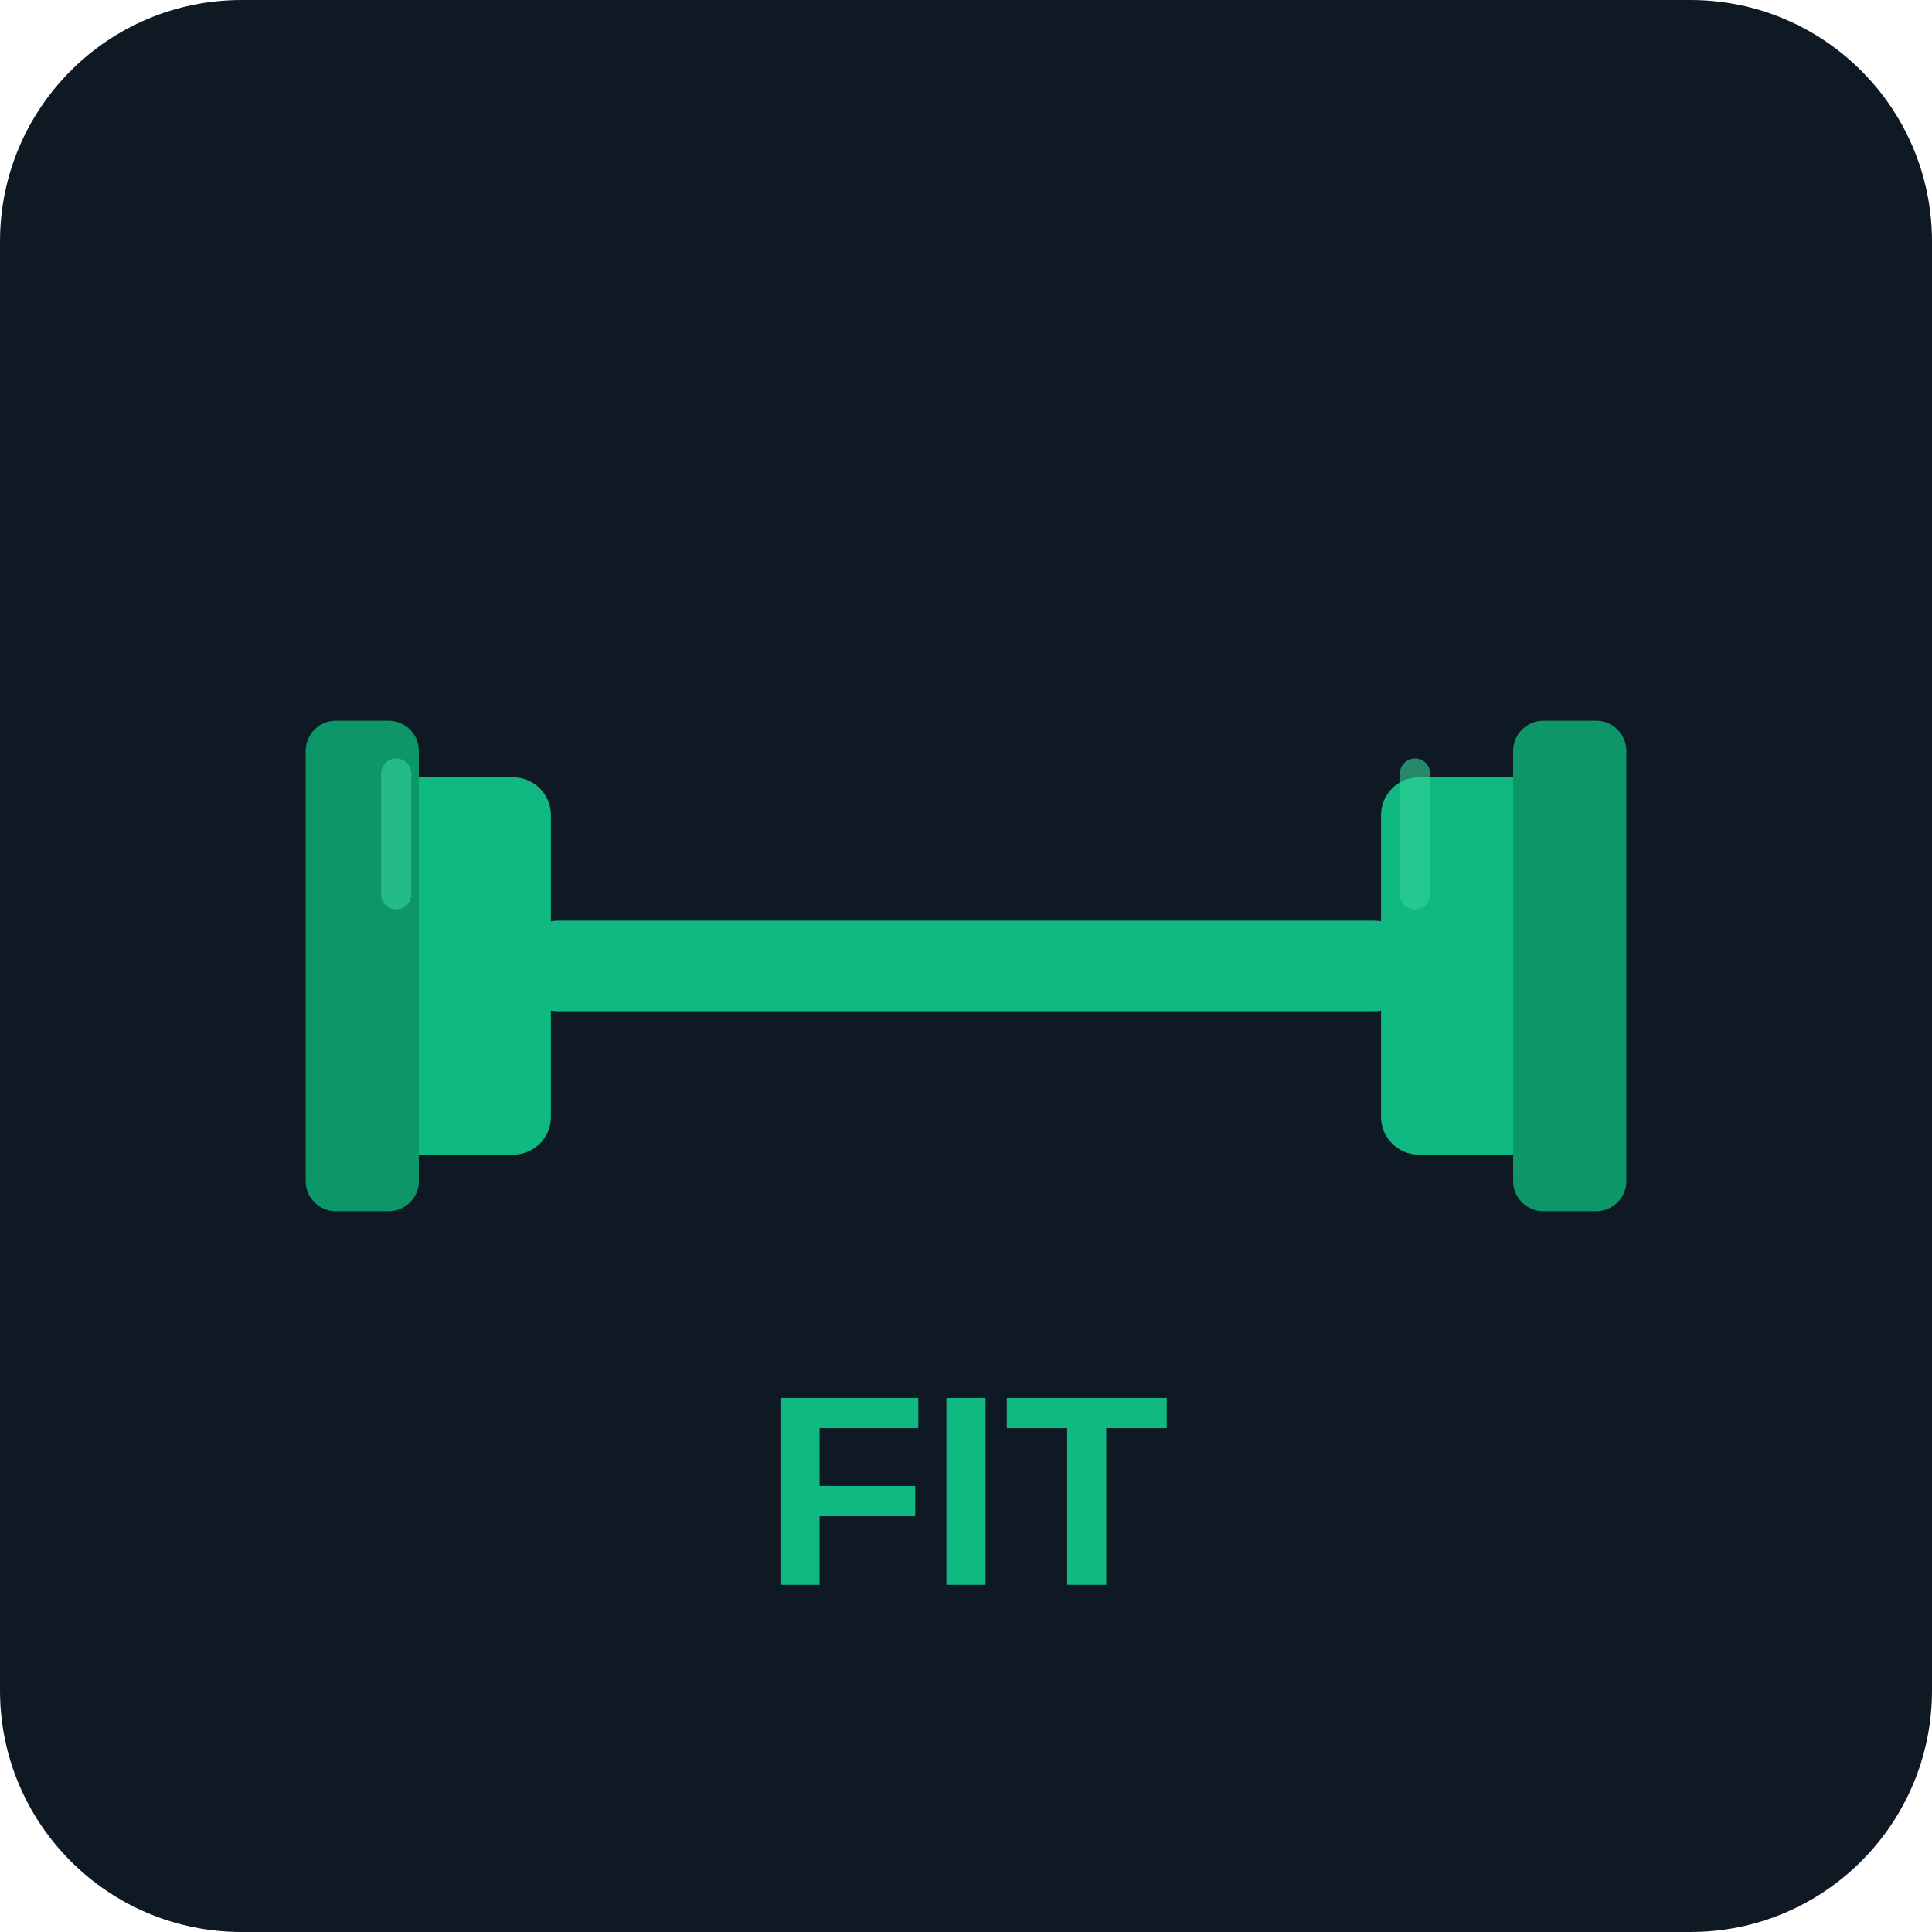
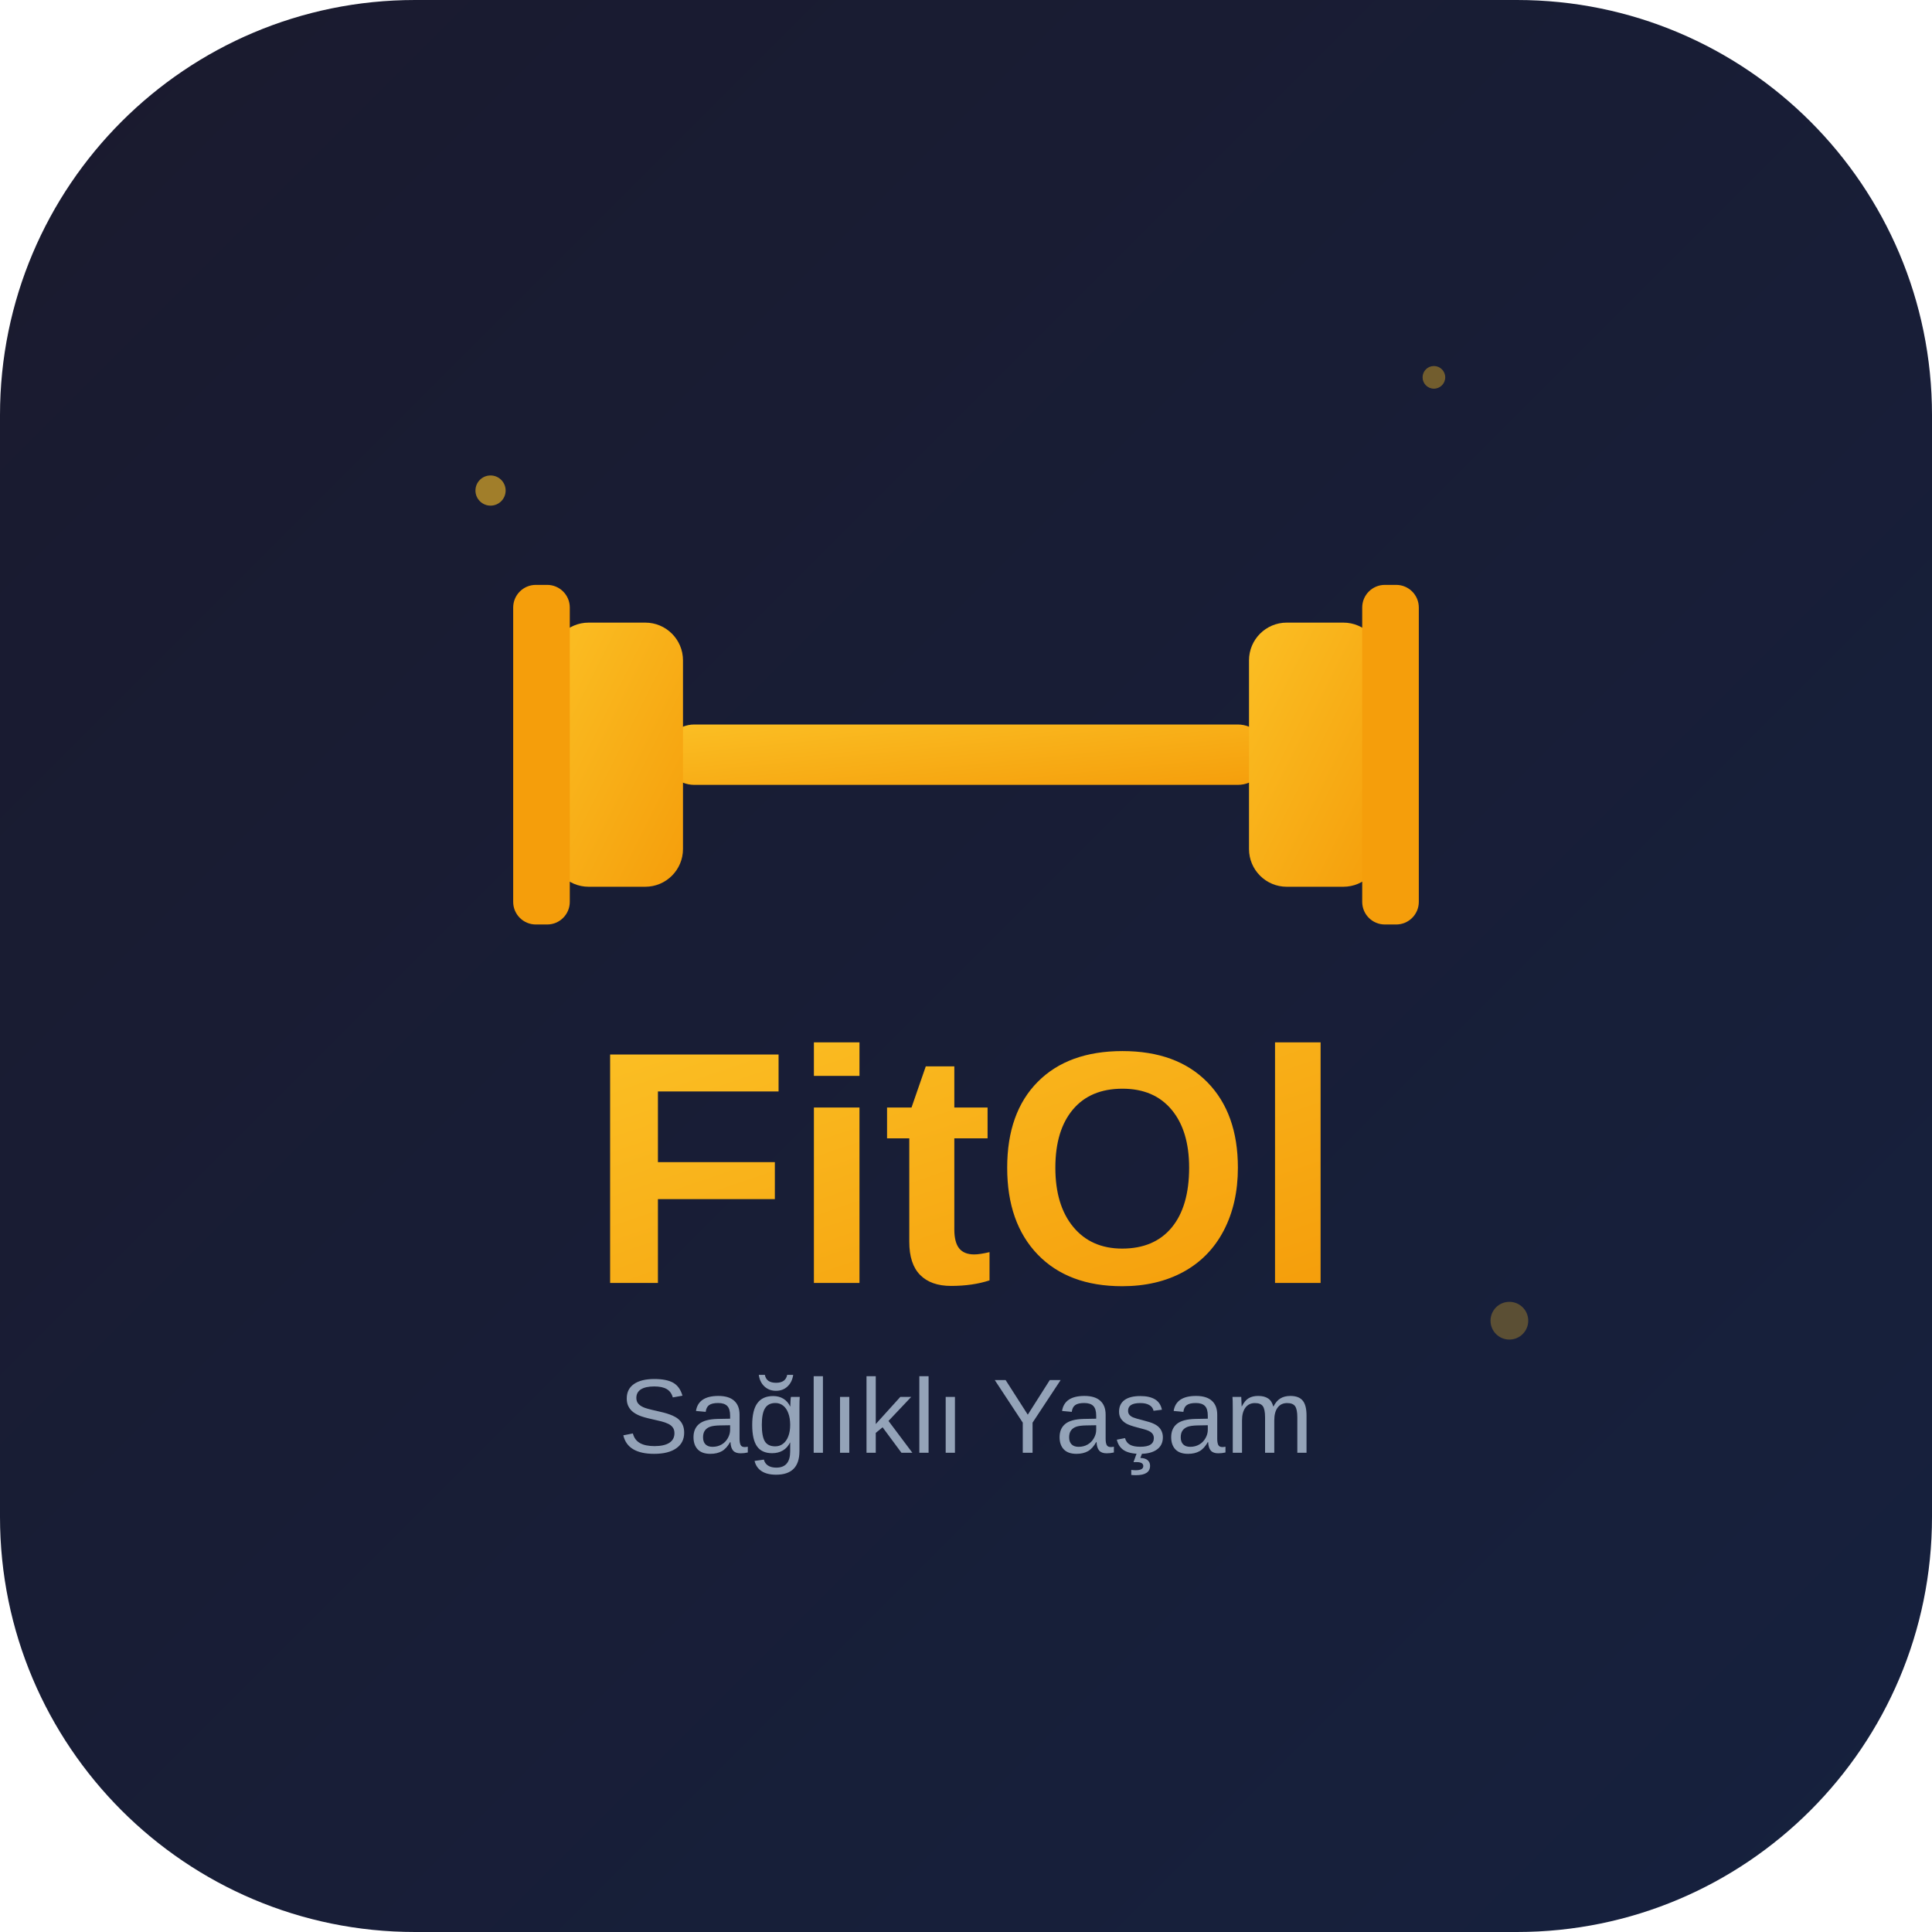
<svg xmlns="http://www.w3.org/2000/svg" viewBox="0 0 512 512">
-   <rect width="512" height="512" rx="64" fill="#0f1923" />
-   <g transform="translate(256,256)">
-     <rect x="-120" y="-12" width="240" height="24" rx="12" fill="#10b981" />
-     <rect x="-160" y="-50" width="50" height="100" rx="10" fill="#10b981" />
-     <rect x="-175" y="-65" width="30" height="130" rx="8" fill="#0d9668" />
-     <rect x="110" y="-50" width="50" height="100" rx="10" fill="#10b981" />
-     <rect x="145" y="-65" width="30" height="130" rx="8" fill="#0d9668" />
-     <rect x="-155" y="-55" width="8" height="40" rx="4" fill="#34d399" opacity="0.6" />
-     <rect x="115" y="-55" width="8" height="40" rx="4" fill="#34d399" opacity="0.6" />
+   <defs>
+     <linearGradient id="bg" x1="0%" y1="0%" x2="100%" y2="100%">
+       <stop offset="0%" style="stop-color:#1a1a2e" />
+       <stop offset="100%" style="stop-color:#16213e" />
+     </linearGradient>
+     <linearGradient id="gold" x1="0%" y1="0%" x2="100%" y2="100%">
+       <stop offset="0%" style="stop-color:#fbbf24" />
+       <stop offset="100%" style="stop-color:#f59e0b" />
+     </linearGradient>
+   </defs>
+   <rect width="512" height="512" rx="110" fill="url(#bg)" />
+   <g transform="translate(256,200)">
+     <rect x="-80" y="-8" width="160" height="16" rx="8" fill="url(#gold)" />
+     <rect x="-110" y="-35" width="35" height="70" rx="10" fill="url(#gold)" />
+     <rect x="-120" y="-45" width="15" height="90" rx="6" fill="#f59e0b" />
+     <rect x="75" y="-35" width="35" height="70" rx="10" fill="url(#gold)" />
+     <rect x="105" y="-45" width="15" height="90" rx="6" fill="#f59e0b" />
  </g>
-   <text x="256" y="420" text-anchor="middle" font-family="Arial,sans-serif" font-weight="800" font-size="72" fill="#10b981">FIT</text>
+   <text x="256" y="340" text-anchor="middle" font-family="Arial Black, Arial, sans-serif" font-weight="900" font-size="88" fill="url(#gold)">FitOl</text>
+   <text x="256" y="385" text-anchor="middle" font-family="Arial, sans-serif" font-weight="400" font-size="28" fill="#94a3b8">Sağlıklı Yaşam</text>
+   <circle cx="130" cy="130" r="4" fill="#fbbf24" opacity="0.6" />
+   <circle cx="380" cy="100" r="3" fill="#fbbf24" opacity="0.4" />
+   <circle cx="400" cy="350" r="5" fill="#fbbf24" opacity="0.3" />
</svg>
